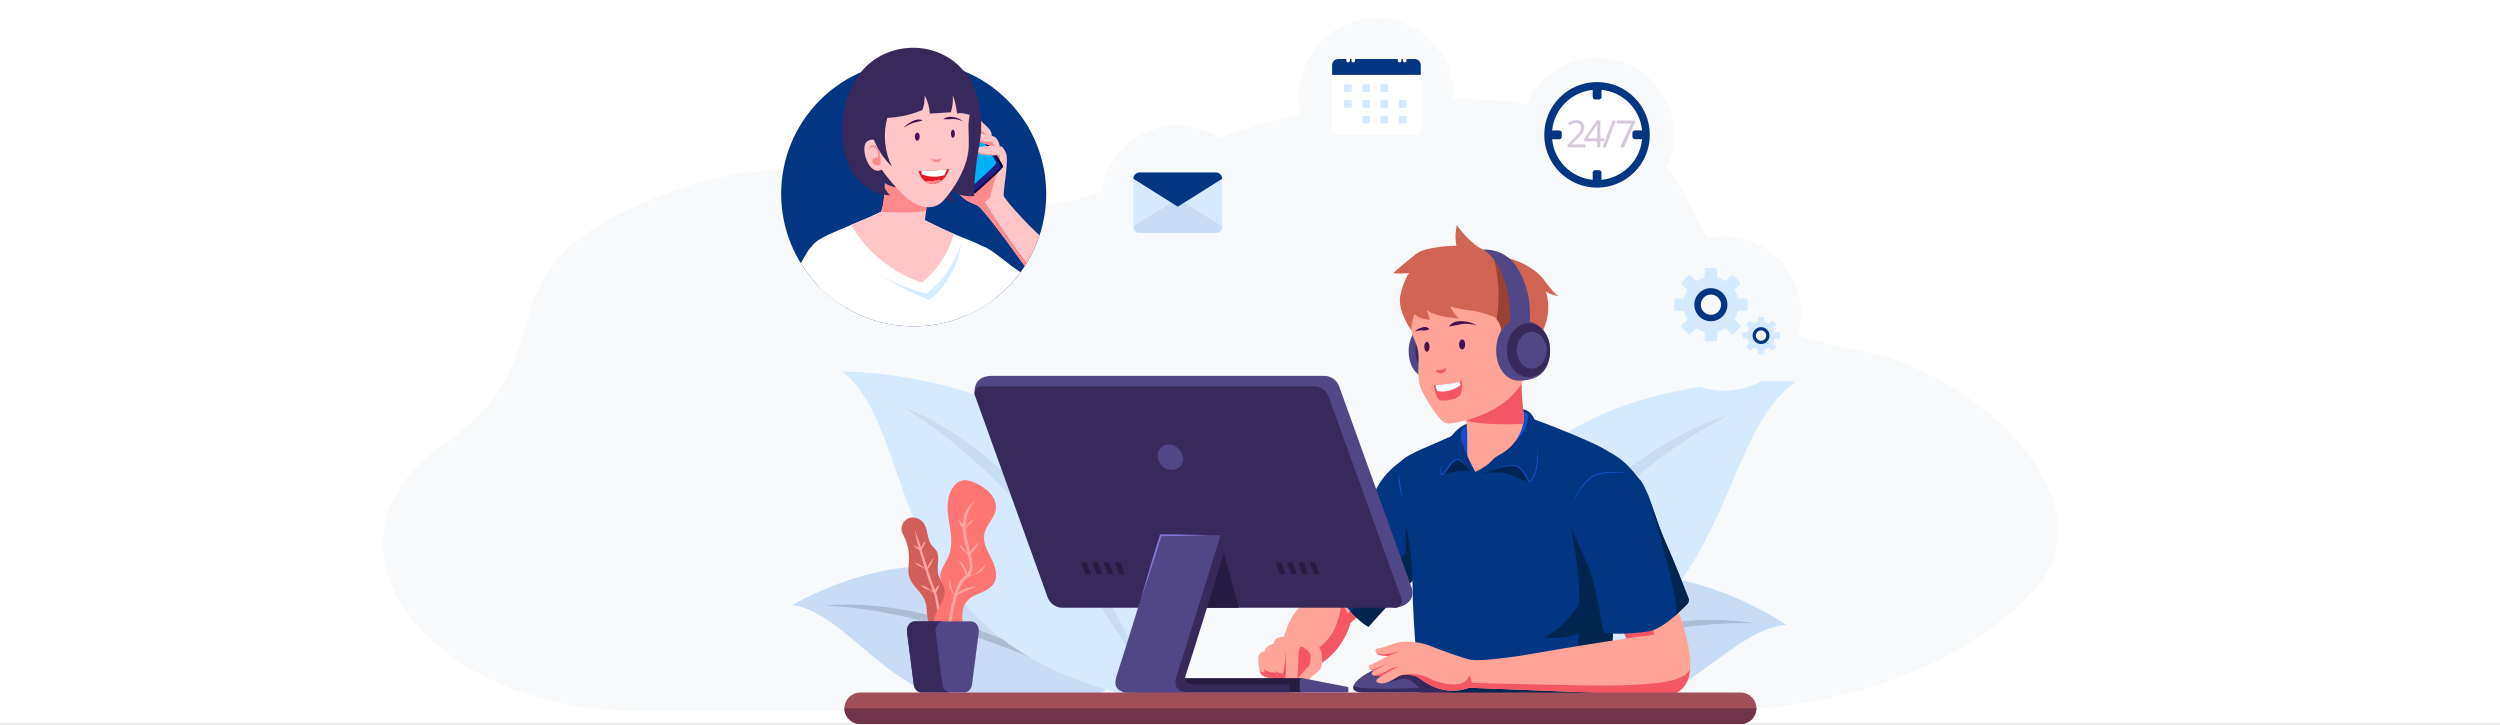
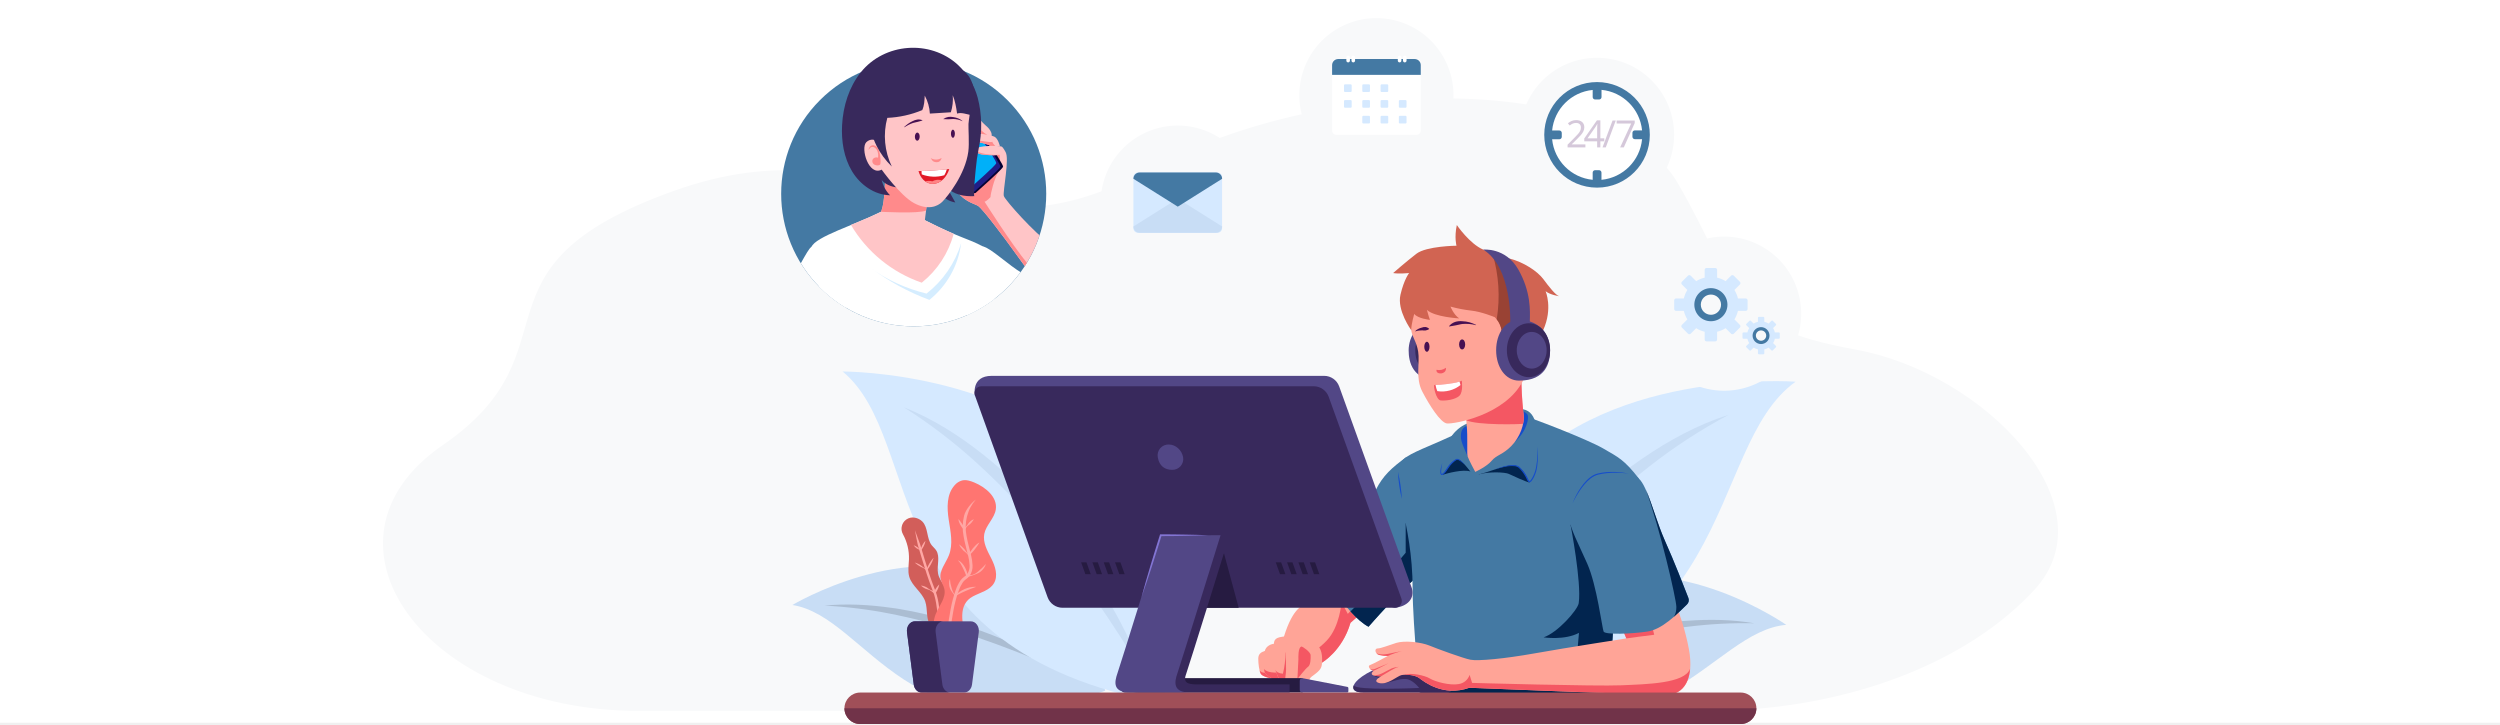
<svg xmlns="http://www.w3.org/2000/svg" viewBox="0 0 1906 552">
  <defs>
-     <style>.cls-1{fill:none;}.cls-2{fill:#fff;}.cls-3{fill:#f8f9fa;}.cls-4{fill:#c8ddf5;}.cls-5{fill:#abbdd2;}.cls-6{fill:#d5e9ff;}.cls-7{fill:#ffa497;}.cls-8{fill:#f45763;}.cls-9{fill:#023682;}.cls-10{fill:#02254f;}.cls-11{fill:#154dca;}.cls-12{fill:#524786;}.cls-13{fill:#38295c;}.cls-14{fill:#d16452;}.cls-15{fill:#994234;}.cls-16{fill:#471052;}.cls-17{fill:#d25e5a;}.cls-18{fill:#ffa7a4;}.cls-19{fill:#ff7571;}.cls-20{fill:#261b41;}.cls-21{fill:#8375d4;}.cls-22{fill:#a04f58;}.cls-23{fill:#713349;}.cls-24{clip-path:url(#clip-path);}.cls-25{fill:#ffc5c7;}.cls-26{fill:#d5edff;}.cls-27{fill:#ff8a8b;}.cls-28{fill:#050233;}.cls-29{fill:#211e87;}.cls-30{fill:#00b0f9;}.cls-31{fill:#e21926;}.cls-32{fill:#ff8384;}.cls-33{font-size:28.77px;fill:#d5c8da;font-family:BebasKai;}.cls-34{letter-spacing:-0.04em;}.cls-35{letter-spacing:-0.02em;}.cls-36{letter-spacing:0em;}</style>
+     <style>.cls-1{fill:none;}.cls-2{fill:#fff;}.cls-3{fill:#f8f9fa;}.cls-4{fill:#c8ddf5;}.cls-5{fill:#abbdd2;}.cls-6{fill:#d5e9ff;}.cls-7{fill:#ffa497;}.cls-8{fill:#f45763;}.cls-9{fill:#4479a3 ;}.cls-10{fill:#02254f;}.cls-11{fill:#154dca;}.cls-12{fill:#524786;}.cls-13{fill:#38295c;}.cls-14{fill:#d16452;}.cls-15{fill:#994234;}.cls-16{fill:#471052;}.cls-17{fill:#d25e5a;}.cls-18{fill:#ffa7a4;}.cls-19{fill:#ff7571;}.cls-20{fill:#261b41;}.cls-21{fill:#8375d4;}.cls-22{fill:#a04f58;}.cls-23{fill:#713349;}.cls-24{clip-path:url(#clip-path);}.cls-25{fill:#ffc5c7;}.cls-26{fill:#d5edff;}.cls-27{fill:#ff8a8b;}.cls-28{fill:#050233;}.cls-29{fill:#211e87;}.cls-30{fill:#00b0f9;}.cls-31{fill:#e21926;}.cls-32{fill:#ff8384;}.cls-33{font-size:28.77px;fill:#d5c8da;font-family:BebasKai;}.cls-34{letter-spacing:-0.04em;}.cls-35{letter-spacing:-0.02em;}.cls-36{letter-spacing:0em;}</style>
    <clipPath id="clip-path">
      <path class="cls-1" d="M797.65,147.77a101,101,0,1,1-202.08,0c0-55.8,45.24-120.66,101-120.66S797.65,92,797.65,147.77Z" />
    </clipPath>
  </defs>
  <g id="Calque_2" data-name="Calque 2">
    <rect class="cls-2" width="1906" height="551" />
  </g>
  <g id="Calque_1" data-name="Calque 1">
    <path class="cls-3" d="M1547,453.89c-54,55.48-146.72,88.1-244.92,88.1H487c-163.83,0-255.7-129.63-149.45-202.62S350,204,513.83,145.5c158.77-56.7,213,64.17,359.24-14.92s359.21-71.63,406,8.95,35.76,109,135,126.85,196.26,119.38,136.72,183.55C1549.53,451.26,1548.28,452.59,1547,453.89Z" />
    <path class="cls-4" d="M1361.83,476.38c-58.1,4.93-97.27,113.85-242.54,48.38,0,0,16-47.55,87.41-77.18S1361.83,476.38,1361.83,476.38Z" />
    <path class="cls-5" d="M1139.13,516.61a405.16,405.16,0,0,1,47-20.6c4-1.53,8.05-2.91,12.12-4.26s8.14-2.64,12.24-3.91,8.23-2.38,12.37-3.51c2.07-.55,4.13-1.13,6.21-1.65l6.26-1.51,6.27-1.43,6.31-1.25,6.32-1.24c2.11-.4,4.23-.71,6.35-1,4.25-.62,8.48-1.34,12.76-1.74s8.52-1.06,12.83-1.22c17.11-1.25,34.41-1,51.28,1.89a347.25,347.25,0,0,0-50.84,2.67l-3.15.36-3.14.48-6.29.92c-4.19.53-8.35,1.38-12.51,2.13-2.08.41-4.17.7-6.25,1.13l-6.21,1.29-6.22,1.29-6.18,1.48-6.19,1.42c-2.06.49-4.11,1.05-6.16,1.57l-6.15,1.59c-2.06.52-4.08,1.16-6.13,1.7-4.09,1.12-8.19,2.22-12.24,3.48s-8.15,2.39-12.19,3.69C1171.34,505.39,1155.26,511,1139.13,516.61Z" />
    <path class="cls-6" d="M1369,291c-70.9,50.69-38.11,220.53-274.71,247.27,0,0-15.8-73.27,53.39-165.88S1369,291,1369,291Z" />
    <path class="cls-4" d="M1110,517.83a397.72,397.72,0,0,1,37.38-63.75,448.66,448.66,0,0,1,47.76-56.72A392.44,392.44,0,0,1,1252,349.67c20.42-14,42.45-26,66-33.46a411.06,411.06,0,0,0-61.22,39.93,593.22,593.22,0,0,0-54.34,48.47,727.43,727.43,0,0,0-48.67,54.31C1138.4,477.86,1124,497.58,1110,517.83Z" />
    <path class="cls-4" d="M604.11,461.25c57.62,9,89,120.41,238.53,65.33,0,0-12.56-48.55-81.75-83.14S604.11,461.25,604.11,461.25Z" />
    <path class="cls-5" d="M823.43,517.05c-15.69-6.77-31.34-13.45-47.16-19.64-3.95-1.58-7.94-3-11.9-4.54s-8-2.92-12-4.33c-2-.68-4-1.46-6-2.12l-6-2c-2-.67-4-1.37-6-2l-6.08-1.85-6.06-1.92-6.11-1.72L710,475.18c-2-.57-4.11-1-6.15-1.57-4.1-1-8.18-2.17-12.33-3l-6.2-1.36-3.1-.7-3.12-.58a347.79,347.79,0,0,0-50.53-6.25c17-1.65,34.31-.72,51.29,1.73,4.28.46,8.47,1.37,12.71,2.12s8.41,1.72,12.6,2.64c2.09.47,4.19.93,6.27,1.48l6.21,1.69,6.21,1.68,6.16,1.88,6.13,1.94c2,.66,4.05,1.39,6.08,2.09,4,1.41,8.12,2.77,12.09,4.36s8,3.08,11.94,4.77,7.91,3.29,11.79,5.1A405.93,405.93,0,0,1,823.43,517.05Z" />
    <path class="cls-6" d="M642.41,283.22c63.85,52.81,21.37,211.69,244,252.89,0,0,19.89-68.43-39.53-160.89S642.41,283.22,642.41,283.22Z" />
    <path class="cls-4" d="M872.82,515.65c-12-20.1-24.42-39.73-37.72-58.69s-27.45-37.24-42.55-54.7a568.89,568.89,0,0,0-48.22-49.62,397.57,397.57,0,0,0-55.25-42.12c21.83,8.58,42,21.41,60.43,36a371.52,371.52,0,0,1,50.82,49,423.09,423.09,0,0,1,41.46,57.05A372.74,372.74,0,0,1,872.82,515.65Z" />
    <path class="cls-7" d="M1017.87,431.13c-8,9.49-15.23,25.22-19.73,27.72s-12.07,3.37-19.24,26.42,29,19.91,29,19.91,15.46-8.89,21.7-30.34l15.49-13.74Z" />
    <path class="cls-8" d="M989.9,502.65a58,58,0,0,0,21.63-14.3c10-10.53,11.25-29.26,11.25-29.26l4.78,8.92,9.54-10.2,4.61-.45,3.39,3.74-15.49,13.74c-6.24,21.45-21.7,30.34-21.7,30.34s-10,.86-18.41-1.65A9,9,0,0,1,989.9,502.65Z" />
    <path class="cls-9" d="M1072.09,348.54c-11.07,8.1-17.68,14-23.19,25s-40,50.6-42.23,54.13,19.4,41,36.69,50.16c0,0,26.1-30.11,41.16-41.49s9.91-51.78,2.94-65.37A106,106,0,0,0,1072.09,348.54Z" />
    <path class="cls-10" d="M1071.69,421.43V398.94s2.93-1.17,5.22,6.42a20.83,20.83,0,0,1,.43,9l16.81-12.64c.7,14.15-1.58,28.55-9.63,34.64-15.06,11.38-41.16,41.49-41.16,41.49-4.46-2.37-9.21-6.62-13.76-11.69C1040.23,455.55,1060.4,435.12,1071.69,421.43Z" />
    <path class="cls-7" d="M964.3,496.29c-2.87.9-5,2.27-5,5.9s.63,9.36,2,11.61,8.47,3.59,8.47,3.59-.48-14.95-2-17.7A7,7,0,0,0,964.3,496.29Z" />
    <path class="cls-8" d="M961.3,513.8a10.23,10.23,0,0,1-1-2.62c1.54,1.52,2.06,1.53,3.95,1.73l5.38,1.68c.08,1.68.12,2.8.12,2.8S962.68,516.05,961.3,513.8Z" />
    <path class="cls-7" d="M971.17,490.82c-3.5.38-7,3-7,6.62s-1.24,13.74,0,15.36,7.37,6.25,9.5,6.62,5.72-.25,5.23-1.37S971.17,490.82,971.17,490.82Z" />
    <path class="cls-8" d="M963.64,510.08c2.66,3,9.43,2.73,9.43,2.73s3,3.18,3.35,4.2c.22.62,1.44,1.43,1.61,2.06a9.57,9.57,0,0,1-4.36.35c-2.09-.37-8-4.81-9.4-6.51l-.63-2.82Z" />
    <path class="cls-7" d="M984.27,484.85c-10.73.6-12.73,1.6-13.1,6s-.13,17.11,1.25,20.36,2.12,6.12,3.87,7.87a6.87,6.87,0,0,0,4.36,1.75s5.88-8.62,6.13-15.87S984.27,484.85,984.27,484.85Z" />
    <path class="cls-8" d="M978.1,513.63a65.29,65.29,0,0,0,1.9-16.06c.06-3.73,3.52,15.75,2,21.09-.77,1.33-1.32,2.14-1.32,2.14a6.87,6.87,0,0,1-4.36-1.75c-1.75-1.75-2.5-4.63-3.87-7.87a6.06,6.06,0,0,1-.26-.76C972.86,512.25,975.09,513.44,978.1,513.63Z" />
    <path class="cls-7" d="M1007.76,506.81c-.68,6-8.49,8.11-9.37,11.11s-.25,5.75-1.75,6.5-7.74-2.75-7.49-6.75a7.78,7.78,0,0,1-5.24,4c-3.63.62-4.5-2-3.88-6s.5-6.11.38-10.85-1.25-9.12.87-14.36,5-9.87,10.74-9,9.25,8.12,12.37,10.62S1008.51,500.19,1007.76,506.81Z" />
    <path class="cls-8" d="M989.15,517.67c.35-7.59.75-13.8.75-15s-.4-9.28,2.46-9.77c.44-.08,6.74,3.91,6.86,6.61s0,7.53-2,8.9S989.15,517.67,989.15,517.67Z" />
    <path class="cls-9" d="M1249.4,364.72c-11.38-14.45-15.3-15.91-27.05-22.77s-56.31-24.24-65.49-26.44-46.21,15.06-58.35,20.57-27.61,10.92-30.25,16.29c-8.82,18,8.65,43.44,8.74,96.81,0,27.95,6.42,90.81,6.42,90.81s139.91.26,141.87-2.68,6.85-103.31,9.3-123.87S1249.4,364.72,1249.4,364.72Z" />
    <path class="cls-11" d="M1068.78,380.51a98.52,98.52,0,0,1-2-10.3,95.74,95.74,0,0,1-1-10.45,96,96,0,0,1,2,10.3A101,101,0,0,1,1068.78,380.51Z" />
    <path class="cls-10" d="M1121.1,359.49c-5.41-2-18.22,1.49-20.56,2.3s1.38-9.19,2.76-10.43,3.58-4.12,7.8-2.82,7.77,6.14,8.38,7.73A23.62,23.62,0,0,0,1121.1,359.49Z" />
    <path class="cls-10" d="M1166.14,367.84c-1.93-.09-13.18-5.26-15.87-6.55s-14.89-1.89-23.08.4c0,0,15.77-10.65,25-10.56s12.66,3.4,13.4,6.34S1166.14,367.84,1166.14,367.84Z" />
    <path class="cls-10" d="M1106,517.48c1.5-1.47,92.87,1.47,94.71-8.08s3.1-26.91,3.1-26.91c-11,5.88-27,3.43-27,3.43,10.65-3.48,26.07-20.95,26.81-26.09,2.26-15.84-6.2-59.5-6.2-59.5l6.2-12.48,7.25-4a100.67,100.67,0,0,1,25.52,19.45,98.67,98.67,0,0,0-1.82,10.18c-2.31,19.38-6.79,109.7-8.94,122.43-28.3,1-79.6,2.92-113.93,4.1-16.63,0-28.3,0-28.3,0s-.22-8.27-.72-20.13C1092.28,519.3,1105.06,518.39,1106,517.48Z" />
    <path class="cls-9" d="M1124.55,362.15c9.86-1.19,25.7-9.73,31.94-6.8s7.72,10.47,9,11.76,6.79-5.15,6.79-20.94.49-32-11.14-34.15-41.73,9.18-47.79,13.77a28.67,28.67,0,0,0-10.29,13.71c-1.65,4.47-6.06,22.46-4,22.65s7.72-11.57,11.94-11.94S1121.88,362.47,1124.55,362.15Z" />
    <path class="cls-11" d="M1118.94,348c-2.52-6-5.27-11.2-5.18-15.33s1-7,5.6-8.26,6.52,1.19,6.8,7.43S1118.94,348,1118.94,348Z" />
    <path class="cls-11" d="M1154.93,336.89c9.6-8.71,10.68-18.44,9.78-20.46s-4.86-3.49-4.86-3.49-1.56,6.33-.65,7.9S1154.93,336.89,1154.93,336.89Z" />
    <path class="cls-11" d="M1139.65,357.93a50.35,50.35,0,0,1,7.29-2.45,25.49,25.49,0,0,1,7.7-.86,6.85,6.85,0,0,1,3.81,1.3c1,1,1.8,1.87,2.66,2.87a29.78,29.78,0,0,1,4.05,6.62,3.3,3.3,0,0,0,.89,1.29c.14.15.64-.22,1-.68a20.72,20.72,0,0,0,1.9-3.21,26.07,26.07,0,0,0,2.23-7.18,64.2,64.2,0,0,0,.88-7.58c.18-2.55.24-5.1.22-7.66a67.49,67.49,0,0,1-.34,15.36,24.59,24.59,0,0,1-2.18,7.46,20.45,20.45,0,0,1-2,3.4,4.11,4.11,0,0,1-.78.78,1.67,1.67,0,0,1-.6.28,1.23,1.23,0,0,1-.78-.09,2.2,2.2,0,0,1-.87-.84,8,8,0,0,1-.51-.88,28.63,28.63,0,0,0-3.84-6.49c-.8-.95-1.69-2-2.52-2.78a6.38,6.38,0,0,0-3.33-1.2,24.84,24.84,0,0,0-7.52.57A60.27,60.27,0,0,0,1139.65,357.93Z" />
    <path class="cls-11" d="M1117.05,354.64a29.72,29.72,0,0,0-3.22-2.74,10.32,10.32,0,0,0-1.75-1.08l-.46-.17c-.15,0-.31-.06-.45-.1a2.63,2.63,0,0,0-.41,0,2.38,2.38,0,0,0-.36.18,19.15,19.15,0,0,0-5.86,5.79c-.8,1.12-1.49,2.38-2.41,3.52a9.37,9.37,0,0,1-1.56,1.59,2.36,2.36,0,0,1-1.17.54,1,1,0,0,1-.79-.25,1.43,1.43,0,0,1-.39-.61,5.64,5.64,0,0,1-.11-2.26,18.87,18.87,0,0,1,.33-2.13c.32-1.39.69-2.76,1.14-4.1-.23,1.4-.51,2.79-.66,4.19a20.85,20.85,0,0,0-.18,2.08,5.23,5.23,0,0,0,.2,1.94.55.55,0,0,0,.18.27c.07,0,.09.06.19,0a1.7,1.7,0,0,0,.72-.4,8.74,8.74,0,0,0,1.35-1.48c.84-1.08,1.51-2.32,2.34-3.51a23.08,23.08,0,0,1,2.78-3.32,15.53,15.53,0,0,1,3.5-2.55,2.35,2.35,0,0,1,.61-.24,2.84,2.84,0,0,1,.65,0,5.32,5.32,0,0,1,.57.16l.52.23a10.53,10.53,0,0,1,1.78,1.26A24,24,0,0,1,1117.05,354.64Z" />
    <path class="cls-7" d="M1117.59,312.14c0,3.88.18,7.75.58,11.61,1,9.47,0,22,.77,24.26.83,2.57,5.79,11.75,5.79,11.75s8.81-4,12.49-8.45,8.44-4.62,14.87-11.12,10.79-16.82,9.36-25.41c-.18-1.11-1.31-12.1-1.56-23.49s-12.21-20-23.59-20-18.2,16.89-18.56,28.28C1117.6,304.21,1117.57,308.59,1117.59,312.14Z" />
    <path class="cls-8" d="M1159.89,291.29c.25,11.39,1.38,22.38,1.56,23.49a23.28,23.28,0,0,1-.23,8.3c-2.51.46-34.94,1.24-43.34-2.67-.19-2.75-.27-5.5-.29-8.27,0-3.55,0-7.93.15-12.6a42.84,42.84,0,0,1,3.8-15.74l26.67-9.45C1154.75,277.84,1159.73,284,1159.89,291.29Z" />
    <path class="cls-12" d="M1097.62,243.89c-17.23,0-23.67,13.23-23.67,23.15,0,8.9,2.85,23.15,23.67,23.15,10.41,0,17.46-10.36,17.46-23.15S1108,243.89,1097.62,243.89Z" />
    <path class="cls-13" d="M1096.86,249.56c-13,0-17.88,10-17.88,17.48,0,6.72,2.16,17.48,17.88,17.48,7.86,0,13.18-7.83,13.18-17.48S1104.72,249.56,1096.86,249.56Z" />
    <path class="cls-7" d="M1075.89,251.71c1,6,4,8.34,5.34,16.48s-2.23,20,3.08,30.25,13.89,23.84,18.85,24.41,44.67-6.13,58.07-32.78c3.84-7.65,12.06-37.64,5-55.95s-18.48-35.1-44.92-35.61S1070.49,219.72,1075.89,251.71Z" />
    <path class="cls-8" d="M1098,284.7a4.67,4.67,0,0,0,3.66-1.43,3.76,3.76,0,0,0,.69-2.88,8.55,8.55,0,0,1-7.15,1.55C1094.89,283.84,1096.35,284.66,1098,284.7Z" />
    <path class="cls-14" d="M1144.78,251.71a17.72,17.72,0,0,0-5.2-9.91s-10.11-4.19-17.92-5a103.42,103.42,0,0,1-15.83-3.06s2.48,6.28,6.67,9c0,0-18.69-.95-24.6-6.48,0,0,1.14,4.56,2.29,7.62,0,0-9.16-.94-12-4.56,0,0-2.28,8-2.28,12.38,0,0-11-15.05-8.2-27s6.61-16.52,6.61-16.52-7.89.76-12.21,0c0,0,10.17-8.9,17.8-14.75s30.51-6.1,30.51-6.1-1.78-6.11.26-15.77c0,0,9.79,14.37,20.15,18.75s9,4,20,6.79,21.43,9.81,25.82,15.72,9.15,12,12,13c0,0-6.86-1-10.3-3.82,0,0,5.73,13-1.84,29.74s-26.52,11.78-30.19,8.08A7.18,7.18,0,0,1,1144.78,251.71Z" />
    <path class="cls-15" d="M1146.26,259.79a7.18,7.18,0,0,1-1.48-8.08,17.89,17.89,0,0,0-3.69-8.26,111.62,111.62,0,0,0-3.25-50.17,57,57,0,0,0,8.68,2.74A94.21,94.21,0,0,1,1158,220.94c3.33,11.07,4.94,23,1.83,34.18a36.86,36.86,0,0,1-3.42,8.25C1151.71,263,1147.74,261.28,1146.26,259.79Z" />
    <path class="cls-12" d="M1151.43,245.49s1.31-41.83-20.62-55.18c0,0,17-1.9,26.7,15.07s9.07,31.53,8.82,39.69S1151.43,245.49,1151.43,245.49Z" />
    <path class="cls-12" d="M1158.12,243.89c17.23,0,23.67,13.23,23.67,23.15,0,8.9-2.85,23.15-23.67,23.15-10.41,0-17.46-10.36-17.46-23.15S1147.71,243.89,1158.12,243.89Z" />
    <path class="cls-13" d="M1148.83,267c0-11.35,7.49-20.55,16.74-20.55s16.22,9.2,16.22,20.55-7,20.55-16.22,20.55S1148.83,278.39,1148.83,267Z" />
    <ellipse class="cls-12" cx="1167.77" cy="267.04" rx="11.39" ry="13.99" />
    <path class="cls-8" d="M1114.46,290.19c-4.66,2.56-19.86,3.42-20.9,3.27s1.09,11.41,4.82,11.83,11.17-.57,14.27-3.56S1114.46,290.19,1114.46,290.19Z" />
    <path class="cls-2" d="M1113.48,293.56c-.28-1-.51-1.85-.72-2.65-5.12,1.75-15.21,2.49-18.31,2.56a21,21,0,0,0,1.32,4.64c.1-.06,0,.15.08.09A22.67,22.67,0,0,0,1113.48,293.56Z" />
    <path class="cls-16" d="M1112.41,262.59c0-2.11,1-3.81,2.32-3.81s2.32,1.7,2.32,3.81-1,3.82-2.32,3.82S1112.41,264.7,1112.41,262.59Z" />
    <path class="cls-16" d="M1085.86,264.37c0-2.11.89-3.81,2-3.81s2,1.7,2,3.81-.9,3.82-2,3.82S1085.86,266.48,1085.86,264.37Z" />
    <path class="cls-16" d="M1125.4,247.72a25,25,0,0,0-5.05-2,24.07,24.07,0,0,0-5.43-.81,13.73,13.73,0,0,0-5.58.54,10.33,10.33,0,0,0-4.6,3.22l.14.23c1.91-.21,3.49-.68,5.17-.9s3.21-.84,4.92-1a29.74,29.74,0,0,1,10.32.92Z" />
    <path class="cls-16" d="M1079.15,252.65a10.29,10.29,0,0,1,2.56-.62,20.44,20.44,0,0,1,2.58-.17,11,11,0,0,0,2.56.09,8.16,8.16,0,0,0,1.3-.36,5.28,5.28,0,0,0,1.39-.69l0-.26a5,5,0,0,0-2.73-1.33,6.5,6.5,0,0,0-2.84.45,13.72,13.72,0,0,0-2.7,1,9.14,9.14,0,0,0-2.32,1.67Z" />
    <path class="cls-12" d="M1106,526.53c0,.59-.81,1.45-2.83,1.45h-63.69c-7.34,0-9-2.91-6.85-6.58s11.51-11.75,34.52-17.38,35.11,7.53,38.85,13.46C1108.73,521.83,1106,526.53,1106,526.53Z" />
    <path class="cls-13" d="M1032.08,522.5c1.26,4.21,49.86,2,49.86,2s-4.93-6.66-10.38-6.85-8.09,1.7-15.4,3-1.89-3-1.89-3-5.16-1.14-7.26-2.77c0,0,12-3.56,17.09-4.39s17.9-.27,19.55,0c1.17.2,7.1-3.25,14.27-1.52a32.24,32.24,0,0,1,8.07,8.5c2.74,4.35,0,9,0,9,0,.59-.81,1.45-2.83,1.45h-63.69C1032.88,528,1030.84,525.63,1032.08,522.5Z" />
    <path class="cls-7" d="M1239.91,486.72s-45.28,7-69.83,11.39c-23.25,4.16-43.33,6-49,4.87s-25.16-8.27-31.4-10.84-18.73-4-25.15-2-11.69,4.23-14.26,4.23-2.09,4.16,1.34,5a26,26,0,0,0,6.49.73s-11.63,6.36-13.71,7,.38,4.4,3.2,4.16c0,0-2.47,1.47-1.61,2.94s7,1.47,7,1.47-7.47,3.67-1.23,5.14,13.71-5.51,16.77-6.12,10.16-.25,13.59,2.32,18.12,14.45,38.19,7.35c0,0,136.26,5.52,149.84,5.52s21.8-12,17.44-35.15a175.94,175.94,0,0,0-12.8-40.39l-47,3.3Z" />
    <path class="cls-8" d="M1068.81,496.42a19,19,0,0,1,2.75-.48Z" />
    <path class="cls-8" d="M1058.08,500.1a26,26,0,0,1-6.49-.73,4.15,4.15,0,0,1-2.18-1.35c3.81,1.69,8.5.61,11.07,0,1.62-.39,5.61-1.11,8.33-1.6A63.2,63.2,0,0,0,1058.08,500.1Z" />
    <path class="cls-8" d="M1058.68,505.61c.29-.13.54-.24.7-.29Z" />
    <path class="cls-8" d="M1044.39,509.8s1.39,1.23,4.22,0c2.36-1,8.08-3.38,10.07-4.19-2.51,1.14-9.3,5-11.11,5.63A3.93,3.93,0,0,1,1044.39,509.8Z" />
    <path class="cls-8" d="M1051.43,514.3c2.08-.61,6.42-3.24,9.08-4.5a18.38,18.38,0,0,1,6.06-1.41,12.73,12.73,0,0,0-3.67,1.41c-2.66,1.31-10,5.85-10,5.85a22.78,22.78,0,0,1-5.93-.76A17.5,17.5,0,0,0,1051.43,514.3Z" />
    <path class="cls-8" d="M1090.17,517.3c3.85,2.38,15.24,5.51,22,4.22a10.35,10.35,0,0,0,8.26-7l1.9,6.12s94.5,2.7,113.72,1.83c19-.85,48.62-1.28,52.49-12.69-1.06,13.24-8.23,20.06-18.47,20.06-13.58,0-149.84-5.52-149.84-5.52-20.07,7.1-34.76-4.78-38.19-7.35-2.85-2.14-8.23-2.75-11.72-2.54h0C1075.56,512.62,1086.31,514.91,1090.17,517.3Z" />
    <path class="cls-8" d="M1239.91,486.72s17.71-2.41,21.26-2.78l-2.69-11-22.4,4.52Z" />
    <path class="cls-9" d="M1287.23,455.88a4.58,4.58,0,0,1-1.08,4.95c-8.23,8-19,19-30.14,20.66-12.12,1.84-32.31,2.57-33.42,0s-5.14-35.25-12.48-51.77-12.12-25-14-34.52,14.69-31.95,22-33.79,24.23-2.93,31.21,3.31,12.12,30.11,20.2,48.1C1276.12,427.34,1284.31,448.32,1287.23,455.88Z" />
    <path class="cls-11" d="M1241.78,361.09c-2.24-.3-4.49-.51-6.75-.59s-4.5-.12-6.74,0a60,60,0,0,0-6.69.7c-1.1.17-2.19.44-3.28.68a15.17,15.17,0,0,0-3,1.2c-3.9,2.08-6.93,5.55-9.58,9.13a62.26,62.26,0,0,0-3.69,5.65c-1.16,1.93-2.21,3.93-3.2,6a58.45,58.45,0,0,1,6.26-12.05,37.21,37.21,0,0,1,4.3-5.32,23.26,23.26,0,0,1,5.44-4.25,15.4,15.4,0,0,1,3.27-1.24c1.12-.24,2.24-.5,3.37-.65a44.36,44.36,0,0,1,6.8-.57A58.39,58.39,0,0,1,1241.78,361.09Z" />
    <path class="cls-10" d="M1278.06,462.64c-.06-5.86-12.45-59.65-23.39-89.64h0c4.65,10.25,9,26.62,14.93,39.82,6.52,14.52,14.71,35.5,17.63,43.06a4.58,4.58,0,0,1-1.08,4.95c-3.15,3.08-6.68,6.58-10.46,9.83C1276,470.38,1278.12,468.12,1278.06,462.64Z" />
    <path class="cls-17" d="M687.38,402a8.7,8.7,0,0,0,1,5.24A37.51,37.51,0,0,1,693,426.45c-.14,4.38-1,8.86.16,13.08,2,7.28,9.74,11.78,12.21,18.93,2.19,6.33.15,14.3,4.7,19.22,1.13,1.22,2.89,2.15,4.43,1.54a5.36,5.36,0,0,0,1.9-1.59c5.23-5.93,10.82-13.13,9.2-20.87-1.51-7.27-9-12.18-10.42-19.46-1.16-5.95,1.89-12.82-1.52-17.84-.94-1.38-2.29-2.44-3.32-3.76-4.06-5.21-2.55-13.51-7.23-18.17a10.82,10.82,0,0,0-5.51-2.83A8.56,8.56,0,0,0,687.38,402Z" />
    <path class="cls-18" d="M717.07,494.37c.32-3.87.45-7.75.59-11.64-.17-3.87-.38-7.75-.71-11.62s-.77-7.75-1.45-11.6a49.35,49.35,0,0,0-3.23-11.33c-2.81-7.11-5.08-14.55-7.38-21.91l-3.33-11.11c-1.37-3.63-2.7-7.26-4-10.93.57,3.86,1.45,7.64,2.22,11.45l3.34,11.13c2.31,7.4,4.56,14.79,7.45,22.08a48.24,48.24,0,0,1,3.11,10.94c.67,3.77,1.1,7.6,1.43,11.43s.55,7.69.69,11.55Z" />
    <path class="cls-18" d="M696.61,415.81a9,9,0,0,0,2.35,2.33,12.12,12.12,0,0,0,1.48.76,5.7,5.7,0,0,1,1.35.93l.17.16.16-.24c.37-.57.82-1.09,1.17-1.66s.7-1.15,1-1.75a13.61,13.61,0,0,0,1.25-3.87l-.11-.06a13.63,13.63,0,0,0-2.32,3.34c-.29.61-.53,1.24-.79,1.86s-.38,1.3-.61,1.94l.33-.08a6,6,0,0,1-1.29-1,13,13,0,0,0-1.15-1.19,9.06,9.06,0,0,0-2.93-1.56Z" />
    <path class="cls-18" d="M697.55,429.06c.67.55,1.35,1.14,2.07,1.64a16.71,16.71,0,0,0,2.24,1.39c.8.38,1.64.69,2.41,1.12a15.29,15.29,0,0,1,2.16,1.52l.24.2.25-.32a38.93,38.93,0,0,0,2.83-4.38,27,27,0,0,0,2-4.82l-.1-.07a27.73,27.73,0,0,0-3.08,4.24,39.93,39.93,0,0,0-2.3,4.69l.49-.13a14.49,14.49,0,0,1-2.32-1.27c-.73-.49-1.38-1.11-2.09-1.65a14.81,14.81,0,0,0-2.28-1.34,9.93,9.93,0,0,0-2.53-.94Z" />
    <path class="cls-18" d="M702.26,446.55a11.06,11.06,0,0,0,2.38,1.77,9.15,9.15,0,0,0,2.71,1.08,7,7,0,0,1,2.62,1.25c.78.59,1.54,1.24,2.32,1.75l.59.39.44-.66a19,19,0,0,0,1.68-3,16.11,16.11,0,0,0,1.09-3.36l-.14-.07a16.42,16.42,0,0,0-2.26,2.71,18.76,18.76,0,0,0-1.66,3.05l1-.27a17.74,17.74,0,0,0-2.77-1.1,8.06,8.06,0,0,1-2.56-1.42,8.1,8.1,0,0,0-2.52-1.5,10.16,10.16,0,0,0-2.88-.73Z" />
    <path class="cls-19" d="M723.24,495.13c3-.5,14.38-4.13,13.59-7.1-3.4-12.73-6.81-27.17,5-33.39,5.68-3,12.8-4.52,16-10.06,3.32-5.71.88-13-2.11-18.87s-6.58-12.2-5.3-18.69c1.34-6.78,7.76-11.79,8.78-18.64,1.41-9.34-7.67-16.87-16.38-20.52-3-1.24-6.23-2.3-9.35-1.55a11.52,11.52,0,0,0-5.7,3.68c-6.12,6.85-5.87,17.18-4.47,26.26s3.53,18.66.11,27.19c-2.43,6.05-7.62,11.75-6.23,18.12.56,2.55,2.15,4.78,2.75,7.32,1.64,6.85-4.05,13-6.66,19.57a24,24,0,0,0,5.33,25.17,5.31,5.31,0,0,0,4.63,1.51Z" />
    <path class="cls-18" d="M722.17,495.27c.7-5,1.4-10.06,2.3-15,.21-1.25.47-2.49.67-3.74s.3-2.5.51-3.75c.38-2.49.8-5,1.27-7.45a97.53,97.53,0,0,1,3.8-14.53,30.49,30.49,0,0,1,3.18-6.57,9.25,9.25,0,0,1,2.3-2.43,12,12,0,0,0,3.06-2.85,12.57,12.57,0,0,0,2.21-7.9,39.46,39.46,0,0,0-1.13-7.76c-1.17-5-2.64-9.82-3.46-14.74a33.87,33.87,0,0,1,.3-14.6c.4-1.14.71-2.31,1.09-3.47a23,23,0,0,1,1.45-3.4,33.86,33.86,0,0,1,4.24-6.22,28.44,28.44,0,0,0-5.41,5.49,25.24,25.24,0,0,0-2.13,3.31A13.82,13.82,0,0,0,735,393.3a36.16,36.16,0,0,0-.35,15.59c.85,5.1,2.35,10,3.48,14.88a36.3,36.3,0,0,1,1.08,7.28,10.27,10.27,0,0,1-1.76,6.49,9.93,9.93,0,0,1-2.48,2.3,11.2,11.2,0,0,0-2.92,3,32.23,32.23,0,0,0-3.45,7.09,100,100,0,0,0-3.9,14.88c-.48,2.51-.9,5-1.29,7.55-.17,1.26-.41,2.52-.56,3.78s-.18,2.55-.26,3.82C722.26,485.09,722.07,490.18,722.17,495.27Z" />
    <path class="cls-18" d="M742.28,395.92a7.77,7.77,0,0,0-2.28,1.35,8.15,8.15,0,0,0-1.78,1.88,12.46,12.46,0,0,1-1.52,2.11,20.16,20.16,0,0,1-2,1.68l.9.06c-.31-.66-.68-1.27-1-1.89a19.63,19.63,0,0,0-1.13-1.81c-.39-.59-.84-1.15-1.27-1.72s-.91-1.09-1.3-1.69l-.16,0a6.06,6.06,0,0,0,.45,2.22,15.76,15.76,0,0,0,.92,2A14.48,14.48,0,0,0,733.3,402a20.22,20.22,0,0,0,1.37,1.69l.57.59.33-.53a15.14,15.14,0,0,1,1.48-2.12,10.6,10.6,0,0,1,2-1.64,10,10,0,0,0,1.82-1.79,15.1,15.1,0,0,0,1.51-2.11Z" />
    <path class="cls-18" d="M731.27,415.19a12,12,0,0,0,1.36,2.4,17.28,17.28,0,0,0,1.74,2.08c.65.63,1.4,1.16,2.1,1.73a12.78,12.78,0,0,1,1.85,2l.18.23.25-.2a20.73,20.73,0,0,0,2.36-2.17c.69-.78,1.42-1.52,2-2.34a30.29,30.29,0,0,0,1.82-2.51c.57-.86,1.09-1.76,1.69-2.59l-.09-.13a10.68,10.68,0,0,0-2.57,1.91,25.55,25.55,0,0,0-2.13,2.29c-.66.8-1.22,1.67-1.84,2.5s-1.11,1.82-1.68,2.53l.42,0a11.38,11.38,0,0,1-1.86-1.94c-.53-.74-1-1.52-1.56-2.23a22.57,22.57,0,0,0-1.86-1.93,19,19,0,0,0-2.11-1.74Z" />
    <path class="cls-18" d="M751.53,430.07c-1,1.12-1.95,2.16-3,3.14s-2.1,1.86-3.17,2.81a10.2,10.2,0,0,1-3.7,2.15,13.62,13.62,0,0,1-4.25.48l.63.44a28.36,28.36,0,0,0-1-3.44,19.19,19.19,0,0,0-1.46-3.28,16.12,16.12,0,0,0-2.1-3,8,8,0,0,0-3-2.13l-.08.14a11.54,11.54,0,0,1,2.13,2.67,33.19,33.19,0,0,1,1.59,3l1.42,3.13c.46,1,.87,2.14,1.28,3.2l.2.51.43-.07a24.16,24.16,0,0,0,4.33-1.23c1.37-.54,2.79-1,4.14-1.7a10.88,10.88,0,0,0,3.49-2.87,11.06,11.06,0,0,0,2.18-3.92Z" />
    <path class="cls-18" d="M724.14,441.45a8.55,8.55,0,0,0-.59,3.54,11.55,11.55,0,0,0,.66,3.54,12.5,12.5,0,0,0,1.82,3.1l2.11,2.82.16.2.24-.18a31.9,31.9,0,0,1,3.7-2.08c1.24-.67,2.52-1.23,3.81-1.78s2.57-1.12,3.89-1.62,2.66-1,4-1.48l0-.15a20.41,20.41,0,0,0-8.56,1.74,26.68,26.68,0,0,0-3.84,2.14,25.84,25.84,0,0,0-3.38,2.81l.4,0a9.71,9.71,0,0,1-2-2.79,24,24,0,0,1-1.11-3.18,25.26,25.26,0,0,1-1.21-6.61Z" />
    <path class="cls-12" d="M702.65,528h32.42c3,0,5.56-2.61,6-6.13L746.22,482c.56-4.36-2.29-8.29-6-8.29H697.51c-3.73,0-6.58,3.93-6,8.29l5.14,39.88C697.08,525.37,699.64,528,702.65,528Z" />
    <path class="cls-13" d="M697.51,473.68h21.83c-3.73,0-6.59,3.93-6,8.29l5.13,39.88c.45,3.52,3,6.13,6,6.13H702.65c-3,0-5.57-2.61-6-6.13L691.49,482C690.93,477.61,693.78,473.68,697.51,473.68Z" />
    <path class="cls-20" d="M993.07,517H857.47A2.47,2.47,0,0,0,855,519.5v6a2.47,2.47,0,0,0,2.47,2.48h135.6Z" />
    <path class="cls-12" d="M1028,524.58V527a1,1,0,0,1-1,1H992.85a1.93,1.93,0,0,1-1.92-1.93v-7.11a1.93,1.93,0,0,1,2.14-1.92l34,6.61A1,1,0,0,1,1028,524.58Z" />
    <path class="cls-12" d="M756.1,286.55h253.43a12.16,12.16,0,0,1,11.44,8l55.43,153.92c2.31,7.94-3.49,13.89-12.83,14.89-1.43.16-8.23-2.9-18.92-7.93H818.07a12.17,12.17,0,0,1-11.44-8l-50.07-139-13.29-6.95S740.14,286.55,756.1,286.55Z" />
    <path class="cls-13" d="M1001.6,294.48H748.16a5.2,5.2,0,0,0-4.89,7L798.7,455.36a12.15,12.15,0,0,0,11.44,8h253.43a5.19,5.19,0,0,0,4.89-6.95L1013,302.53A12.17,12.17,0,0,0,1001.6,294.48Z" />
    <polygon class="cls-20" points="944.38 463.4 933.13 421.68 890.49 463.4 944.38 463.4" />
    <path class="cls-12" d="M882.68,348.54c1.11,6.88,5.56,9.66,10.9,9.66a8.23,8.23,0,0,0,8.41-9.66c-.94-5.25-5.57-9.65-10.9-9.65A8.24,8.24,0,0,0,882.68,348.54Z" />
    <polygon class="cls-20" points="1001.78 437.79 998.52 428.74 1002.62 428.74 1005.88 437.79 1001.78 437.79" />
    <polygon class="cls-20" points="993.16 437.79 989.9 428.74 993.99 428.74 997.25 437.79 993.16 437.79" />
    <polygon class="cls-20" points="984.53 437.79 981.27 428.74 985.37 428.74 988.63 437.79 984.53 437.79" />
    <polygon class="cls-20" points="975.9 437.79 972.64 428.74 976.74 428.74 980 437.79 975.9 437.79" />
    <polygon class="cls-20" points="853.37 437.79 850.12 428.74 854.21 428.74 857.47 437.79 853.37 437.79" />
    <polygon class="cls-20" points="844.75 437.79 841.49 428.74 845.59 428.74 848.84 437.79 844.75 437.79" />
    <polygon class="cls-20" points="836.12 437.79 832.86 428.74 836.96 428.74 840.22 437.79 836.12 437.79" />
    <polygon class="cls-20" points="827.5 437.79 824.24 428.74 828.33 428.74 831.59 437.79 827.5 437.79" />
    <path class="cls-13" d="M858.8,513.1c2.5-7.19,32.83-105,32.83-105h38.93l2.57,13.63s-26.1,84.23-28.6,91.42q-.28.82-.54,1.65h0c-2.29,7,3.75,7,10.54,7h68.66V528H868.81C855.05,528,856.3,520.29,858.8,513.1Z" />
    <path class="cls-12" d="M930.56,408.05s-30.33,97.86-32.83,105.05S894,528,907.74,528H862c-13.76,0-12.51-7.69-10-14.88s32.82-105,32.82-105Z" />
    <path class="cls-21" d="M921,408.05c-3-.14-6-.21-9-.31s-6-.12-9.05-.19-6-.14-9-.14l-9-.05h-.5l-.16.49c-1.26,3.94-2.5,7.88-3.69,11.85l-3.6,11.88c-2.33,7.94-4.65,15.88-6.77,23.89,2.78-7.8,5.37-15.66,7.95-23.53l3.76-11.83c1.27-3.94,2.48-7.89,3.67-11.85l-.66.48,9-.05c3,0,6-.09,9-.14s6-.09,9.05-.19S918,408.19,921,408.05Z" />
    <path class="cls-22" d="M655.81,552h671.25a12,12,0,0,0,12-12h0a12,12,0,0,0-12-12H655.81a12,12,0,0,0-12,12h0A12,12,0,0,0,655.81,552Z" />
    <path class="cls-23" d="M655.81,552h671.25a12,12,0,0,0,12-12H643.8A12,12,0,0,0,655.81,552Z" />
    <circle class="cls-9" cx="696.61" cy="147.77" r="101.04" transform="translate(99.54 535.86) rotate(-45)" />
    <g class="cls-24">
      <path class="cls-25" d="M838.68,228.4c1.92,9.64-7,18.21-9.8,19.82s-21.55,9.1-32.82,9.37S769.93,234,776,231.35s47.53-5.63,52.09-5.63S838.68,228.4,838.68,228.4Z" />
      <path class="cls-2" d="M809.13,223.31c-4.91,28.92-16.59,51.42-20.23,51.82s-38.66-11.65-48.31-16.07,3-72.29,9-71.09,19.18,14.23,30.05,20.48S809.13,223.31,809.13,223.31Z" />
      <path class="cls-26" d="M751.47,235.34c3.38,5.78,31.2,20.45,46.52,25.8-3.79,8.54-7.36,13.8-9.09,14-3.12.34-29.24-8.44-42.74-13.75C747.3,250.64,751.47,235.34,751.47,235.34Z" />
      <path class="cls-25" d="M838.72,227.06c.27,11.48-10.06,13.12-22.43,10.18s-32.57-30.8-41.56-43.38-25.77-35-29.24-37-11.43-3.07-18.23-14.39,2.14-35,5.36-37.83,30.78,6.58,34,11.33-2.27,30.25-1.3,33.46,24.43,29.45,34.68,35.88S838.52,218.76,838.72,227.06Z" />
      <path class="cls-27" d="M746.74,123.56c-3.24-1.61-4-8.91-2-7.62s5.61,1.26,10.44,1.19a41.27,41.27,0,0,0,6.8-.48,40.93,40.93,0,0,1,.47,5.75S750,125.16,746.74,123.56Z" />
      <path class="cls-27" d="M725.27,125.22c2-3.66,3.49-6.43,3.49-6.43l19,18.25a121.44,121.44,0,0,1,11.53-8.6l1.67,3c-3.07,5.19-5.74,16.17-5.8,18.85,0,0-2.91,3.21-4.54,3.48,0,0,20.29,32.13,33.33,47.93s21.85,29.29,28,33.66c-12.33-7.11-29.15-30.3-37.14-41.48-9-12.59-25.77-35-29.24-37s-11.43-3.07-18.23-14.39C724.56,138,724.35,131.53,725.27,125.22Z" />
      <path class="cls-28" d="M764.75,127.05c-.23,1.87-19.08,18.21-21,20.08a2.82,2.82,0,0,1-2,0c-5-4.4-26.89-44.14-27.29-45.58s14.17-15,18.6-18.66c.61-.5,3.1-.2,3.51.41C741,89.93,765,124.63,764.75,127.05Z" />
      <path class="cls-29" d="M762.72,127.05c-.23,1.87-19.08,18.21-21.05,20.08s-28.89-44-29.31-45.58c-.37-1.33,15.81-14.78,20.25-18.44a1.24,1.24,0,0,1,1.85.19C738.94,89.93,763,124.63,762.72,127.05Z" />
      <path class="cls-30" d="M759.55,124.36c-.22,1.76-17.85,17-19.69,18.79s-27-41.19-27.43-42.64c-.34-1.25,14.79-13.83,18.94-17.25a1.17,1.17,0,0,1,1.74.17C737.3,89.64,759.83,122.1,759.55,124.36Z" />
      <path class="cls-25" d="M748.24,102c-2.91-1.75-6.5-7.71-6.82-9.72s-.12-3.82,1.45-4.22,6.4,5.89,8.8,7.77,5.34,5.75,4.15,8.37-6.55,1.6-7.12,1.2S748.24,102,748.24,102Z" />
      <path class="cls-27" d="M742,88.55c-.92,2.28,5.11,11.45,10.39,14.08l-2,2.25-2-.47a15.84,15.84,0,0,1-.11-2.45c-2.91-1.75-6.5-7.71-6.82-9.72C741.18,90.72,741.24,89.32,742,88.55Z" />
      <path class="cls-25" d="M755,111.22c-5-2.68-9-2.38-11.69-3.48s-3.23-5.33-1.37-6,13.17,1.11,16.09,2.41,4.31,7.32,4.31,7.32Z" />
      <path class="cls-27" d="M752.83,108.09c2.84.54,3.82,0,3.82,0-.08,1.11,1,1.67,2.14,3.24l-3.76-.11c-5-2.68-9-2.38-11.69-3.48a4.1,4.1,0,0,1-2.31-2.83C742.25,107.22,750,107.56,752.83,108.09Z" />
      <path class="cls-25" d="M766.61,116c-2.68,3.7-15.82,2.1-18.47,1.69s-4.31-2.07-4-3.76c.55-3.4,17.91-2.8,19.34-2.26S766.61,116,766.61,116Z" />
      <path class="cls-27" d="M744.2,114.7c1.79,1.79,6.11,2.8,10.82,3.18a45.5,45.5,0,0,0,7,.13c-5,.79-12-.08-13.84-.37C745.93,117.31,744.48,116.08,744.2,114.7Z" />
      <path class="cls-2" d="M705.12,167.89C733,182.08,737.58,181.53,749.56,188s8.42,74.17,7.66,84.62-3.65,51.94-2.06,63.19,7.79,53,10.54,59.45,8,17.27-.12,23.69-25.24,10.85-62.44,8.44-77.32-25.31-79.09-28.52,17.78-62.26,18.6-73.5a151.91,151.91,0,0,1,4.22-24.91c1.19-5.22-10.65-29.72-12.54-45.38s-18.91-58.88-15.68-66.8,32.87-16.73,53.05-26.8S705.12,167.89,705.12,167.89Z" />
      <path class="cls-26" d="M732.77,185.45a77.74,77.74,0,0,1-26.38,38.39c-15.1-3.7-30.46-10.36-42.82-19.79a179.23,179.23,0,0,0,45,24.59A66.06,66.06,0,0,0,732.77,185.45Z" />
      <path class="cls-25" d="M727.08,178.27c-5.36-2.29-12.24-5.44-22-10.38,0,0-13.23-16.5-33.42-6.44-7,3.49-15.14,6.84-22.92,10a100.78,100.78,0,0,0,54,44.07A71.25,71.25,0,0,0,727.08,178.27Z" />
      <path class="cls-26" d="M624.05,398.84c-1.78-3.21,17.78-62.26,18.6-73.5a151.91,151.91,0,0,1,4.22-24.91c1.19-5.22-10.65-29.72-12.54-45.38a83.9,83.9,0,0,0-2.18-10.35l12.58-9.36c7.37,20.56,12,56.71,19,65.55s24.4,12.45,24.4,12.45-17.2,4-24.7,2.41c0,0-8,31.73-8.09,47.4s1.36,39.36,1.55,42.57c.07,1.2-.2,5.39-.56,10.15C638.27,408.74,625.05,400.65,624.05,398.84Z" />
      <path class="cls-25" d="M674.87,132.92c-.29,16.76-1.39,28.27-5.11,31.48,0,0,6.39,27.82,31.89,25.44,8.63-.8,7.8-15.26,3.47-22l2.57-20.56Z" />
      <path class="cls-27" d="M671.7,161.45h0c2.18-5.14,2.94-15.16,3.17-28.53l32.82,14.41L706,160.51h0C700.23,163.12,671.7,161.45,671.7,161.45Z" />
      <path class="cls-25" d="M584.49,268.47c-5.65,7.77-13.21,27-10.38,35.89s32.11,48.19,45.5,62.92,16.42,17.14,18.75,22,13.73,24.7,16.73,27.71,8.39,3.42,8.39,3.42,4,4.42,11.75,3.61c0,0,6.73,4.62,12.06,5.83,0,0,1.76,3.41,3.55,3.71s4-3.31.76-10.54-8.69-10.24-9.56-14.86-5-14-5-14,9.39,9.62,15.17,10.22,6.56-2.81,3.38-5.62a73.48,73.48,0,0,1-11.1-12.45c-3.83-5.42-8.58-9-15.94-10S656,374.38,654.07,373s-11.52-15.06-18.1-29.79-12.46-33.55-29.17-50.07l7.36-12.85Z" />
      <path class="cls-27" d="M687,428.89a30.78,30.78,0,0,0-6.92-10.64L679,417.12c-.34-.34-.94-.79-1.07-1-.57-.74-1.07-1.7-1.62-2.58-1.06-1.8-2.1-3.64-3.27-5.42a44.63,44.63,0,0,0,2.15,6,18.8,18.8,0,0,0,1.5,2.92,11.33,11.33,0,0,0,1.17,1.2l1.08,1.11c1.44,1.48,2.81,3,4.19,4.59S685.77,427.19,687,428.89Z" />
      <path class="cls-27" d="M674.92,422.59c-1.11-2.16-2.42-4-3.6-6s-2.31-3.9-3.43-6a12.45,12.45,0,0,0,2.05,7A15.82,15.82,0,0,0,674.92,422.59Z" />
      <path class="cls-27" d="M669,423.45a13.14,13.14,0,0,1-5.56-3.08s-5.4-.4-8.39-3.42c-1.22-1.23-3.86-5.29-6.7-10,.06.07,3.43,3.73,5.85,6.75a8.16,8.16,0,0,0,8.3,2.84l-.66-3.92S665.13,421.54,669,423.45Z" />
      <path class="cls-27" d="M574,294.54c.16,3.66.2,6.58,5.64,16.19,6.12,10.82,42.89,56.44,50.91,64.87s7.78,9,12.53,22.3c-2.14-3.77-3.93-7.06-4.71-8.66-2.33-4.82-5.36-7.23-18.75-22s-42.66-54.09-45.5-62.92C573.29,301.79,573.36,298.33,574,294.54Z" />
      <path class="cls-27" d="M602.81,284l-3,5a17.11,17.11,0,0,1,7,4.14l5.83-9.89Z" />
      <path class="cls-2" d="M638.05,256.77c7.68-15.1,10.75-39.61,3.82-52.52s-20-17.55-23.22-16-11.9,21.68-20.06,31-30.45,35.35-31.12,37.55,16.1,19.9,47.67,32.9C618.9,291.22,638.05,256.77,638.05,256.77Z" />
      <path class="cls-26" d="M614.64,268.47l-5,10.33s24.81-24.87,35.1-43.42a74.57,74.57,0,0,1-6.65,21.39s-19.15,34.45-22.91,32.9c-5.4-2.22-10.34-4.59-14.86-7Z" />
      <path class="cls-13" d="M709.59,134.42c-1.71-6.91-1.67-14-2.09-21-.3-5.29-.57-10.12-5.37-13.28-3.5-2.31-7.9-2.77-12-2.24-11.08,1.4-13.46,12.2-12.61,22.42.65,7.83,3.7,15.35,6.74,22.54-4.08-.18-9.64-2.31-12.08-5.7a24.31,24.31,0,0,0,6.4,11.72c-11.81-.21-22.77-7.93-29-18.31s-8.24-23-7.57-35.27c.79-14.49,5.31-29,14.27-40.18,18-22.45,52.78-25.07,73.93-5.77a53.12,53.12,0,0,1,15.19,25.16,83.58,83.58,0,0,1,.69,39.09,134.43,134.43,0,0,0-2.15,15.21c-.17,1.65-2.17,20.79-1,20.72-7.46.45-16-1.06-21.08-6.76,2.26,3.92,4.22,7.69,6.48,11.6C718.87,152.77,712,144,709.59,134.42Z" />
      <path class="cls-25" d="M670.87,108.34c-3.33-2-7.33-3-10.42.1-4.56,4.62,1.91,26.11,11.73,20.89,0,0,14.22,19.88,24.65,25.5s17.87,2.81,21.78-1.2,17.24-20.5,19.63-38c.86-6.23-.06-18.48.13-21.09.59-8,3.63-14.63-2.71-20.93a36.66,36.66,0,0,0-24.29-10.54,39.24,39.24,0,0,0-30.25,13.23C672.8,85.76,671.36,96.4,670.87,108.34Z" />
      <path class="cls-27" d="M662.06,114.31c.85-3.93,4.21-4.71,6.7-2s3,11.72,2.34,13-5.06,1.22-5.89-1.5,1.72-4.42,4.2-3.61c0,0,.69-4-1.33-6.53s-4.13-1.57-4.65-.92A18.2,18.2,0,0,1,662.06,114.31Z" />
      <path class="cls-16" d="M689.24,96.9a33,33,0,0,1,3-2.49,20.73,20.73,0,0,1,3.4-2,11.19,11.19,0,0,1,3.78-1.27,7.9,7.9,0,0,1,3.83.5v.19c-.65.25-1.26.42-1.86.59l-1.77.49c-1.15.34-2.35.44-3.51.83a26.2,26.2,0,0,0-3.44,1.45c-1.13.55-2.23,1.21-3.34,1.87Z" />
      <path class="cls-16" d="M733.66,92.39a13,13,0,0,0-3.4-1.24,18.82,18.82,0,0,0-3.59-.42c-1.22,0-2.42.22-3.62.21a34.34,34.34,0,0,1-3.76-.09l0-.17A9.17,9.17,0,0,1,723,89.15a11.14,11.14,0,0,1,3.91.14,15.84,15.84,0,0,1,3.69,1,11.72,11.72,0,0,1,3.18,1.95Z" />
      <path class="cls-16" d="M701.16,104c0-1.7-.9-3-1.91-2.9s-1.79,1.56-1.75,3.26.9,3,1.92,2.89S701.21,105.66,701.16,104Z" />
      <path class="cls-16" d="M728,101.81c0-1.7-.75-3-1.58-2.93s-1.46,1.53-1.41,3.23.75,3,1.58,2.93S728,103.51,728,101.81Z" />
      <path class="cls-27" d="M709.56,120.47a7.6,7.6,0,0,0,8.29-.08,3.85,3.85,0,0,1-2.15,3,5.17,5.17,0,0,1-3.85-.21C710.68,122.69,710.31,121.51,709.56,120.47Z" />
      <path class="cls-31" d="M700.26,130.44a233.33,233.33,0,0,0,23.46-1.57c-1.73,5.68-6.27,11.28-12.61,11.29C705.4,140.16,701.62,135.47,700.26,130.44Z" />
      <path class="cls-32" d="M705.4,138.3a10,10,0,0,1,5.4-.05,8.69,8.69,0,0,1,7.27-.71,11,11,0,0,1-7,2.62A9.61,9.61,0,0,1,705.4,138.3Z" />
      <path class="cls-2" d="M719.92,133.62a27.38,27.38,0,0,1-17.2-.67c0-.84-.1-1.68-.17-2.53,5.54-.11,14.5-.78,19.3-1.32A16.19,16.19,0,0,1,719.92,133.62Z" />
      <path class="cls-13" d="M676.48,89.86a78.11,78.11,0,0,0,26.65-5.92c1.6-3.72,1.66-7,1.9-11.06a32.27,32.27,0,0,1,3.9,13.72c5.32-.34,10.66-.63,16-1a33.11,33.11,0,0,0,1.43-13c1.8,4.2,2.7,9.48,3.32,14,3.21-1.14,7.28.53,10.63,1.13,4.16-9.27,3.89-26.05-4.91-33.08-8.56-6.84-23.45-8.7-33.92-7.19-22.27,3.23-39.78,21.72-38.39,44.76.78,13.15,7.38,25.58,16.83,34.74A53.3,53.3,0,0,1,676.48,89.86Z" />
    </g>
    <circle class="cls-3" cx="897.91" cy="154.48" r="58.76" transform="translate(522.53 984.66) rotate(-75.43)" />
    <rect class="cls-6" x="864.1" y="131.48" width="67.61" height="46" rx="3.43" transform="translate(1795.81 308.97) rotate(180)" />
    <path class="cls-4" d="M868.92,177.49h58a4.82,4.82,0,0,0,4.82-4.82l-33.8-21.26L864.1,172.67A4.82,4.82,0,0,0,868.92,177.49Z" />
    <path class="cls-9" d="M868.92,131.48h58a4.82,4.82,0,0,1,4.82,4.82l-33.8,21.26L864.1,136.3A4.82,4.82,0,0,1,868.92,131.48Z" />
    <circle class="cls-3" cx="1314.46" cy="239.03" r="58.75" transform="translate(-20.03 302.85) rotate(-13.04)" />
    <path class="cls-6" d="M1330.94,227.54H1325a20.76,20.76,0,0,0-2.69-6.47l4.18-4.18a1.47,1.47,0,0,0,0-2.07l-4.64-4.64a1.47,1.47,0,0,0-2.07,0l-4.18,4.18a21.15,21.15,0,0,0-6.47-2.69v-5.91a1.47,1.47,0,0,0-1.46-1.46h-6.57a1.46,1.46,0,0,0-1.46,1.46v5.91a21.31,21.31,0,0,0-6.48,2.69l-4.18-4.18a1.45,1.45,0,0,0-2.06,0l-4.65,4.64a1.47,1.47,0,0,0,0,2.07l4.18,4.18a21,21,0,0,0-2.68,6.47h-5.91a1.46,1.46,0,0,0-1.46,1.46v6.57a1.46,1.46,0,0,0,1.46,1.46h5.91a21,21,0,0,0,2.68,6.48l-4.18,4.18a1.45,1.45,0,0,0,0,2.06l4.65,4.65a1.45,1.45,0,0,0,2.06,0l4.18-4.18a21.31,21.31,0,0,0,6.48,2.69v5.9a1.46,1.46,0,0,0,1.46,1.46h6.57a1.46,1.46,0,0,0,1.46-1.46v-5.9a21.15,21.15,0,0,0,6.47-2.69l4.18,4.18a1.47,1.47,0,0,0,2.07,0l4.64-4.65a1.45,1.45,0,0,0,0-2.06l-4.18-4.18A20.82,20.82,0,0,0,1325,237h5.91a1.46,1.46,0,0,0,1.46-1.46V229A1.47,1.47,0,0,0,1330.94,227.54Zm-26.53,13.81a9.07,9.07,0,1,1,9.07-9.06A9.06,9.06,0,0,1,1304.41,241.35Z" />
    <path class="cls-9" d="M1304.41,219.67A12.62,12.62,0,1,0,1317,232.29,12.62,12.62,0,0,0,1304.41,219.67Zm0,20.32a7.71,7.71,0,1,1,7.71-7.7A7.7,7.7,0,0,1,1304.41,240Z" />
    <path class="cls-6" d="M1356.17,253.42h-3a10.73,10.73,0,0,0-1.37-3.31l2.13-2.13a.74.74,0,0,0,0-1.06l-2.37-2.37a.74.74,0,0,0-1,0l-2.14,2.14a10.89,10.89,0,0,0-3.31-1.38v-3a.74.74,0,0,0-.74-.75h-3.36a.75.75,0,0,0-.75.75v3a10.84,10.84,0,0,0-3.3,1.38l-2.14-2.14a.74.74,0,0,0-1,0l-2.38,2.37a.75.75,0,0,0,0,1.06l2.14,2.13a10.73,10.73,0,0,0-1.37,3.31h-3a.76.76,0,0,0-.75.75v3.35a.75.75,0,0,0,.75.75h3a10.73,10.73,0,0,0,1.37,3.31l-2.14,2.13a.75.75,0,0,0,0,1.06l2.38,2.37a.74.74,0,0,0,1,0l2.14-2.13a10.57,10.57,0,0,0,3.3,1.37v3a.75.75,0,0,0,.75.74h3.36a.74.74,0,0,0,.74-.74v-3a10.63,10.63,0,0,0,3.31-1.37l2.14,2.13a.74.74,0,0,0,1,0l2.37-2.37a.74.74,0,0,0,0-1.06l-2.13-2.13a10.73,10.73,0,0,0,1.37-3.31h3a.74.74,0,0,0,.74-.75v-3.35A.75.75,0,0,0,1356.17,253.42Zm-13.55,7.06a4.63,4.63,0,1,1,4.63-4.63A4.63,4.63,0,0,1,1342.62,260.48Z" />
    <path class="cls-9" d="M1342.62,249.4a6.45,6.45,0,1,0,6.45,6.45A6.45,6.45,0,0,0,1342.62,249.4Zm0,10.38a3.94,3.94,0,1,1,3.94-3.93A3.93,3.93,0,0,1,1342.62,259.78Z" />
    <circle class="cls-3" cx="1049.39" cy="72.61" r="58.76" transform="translate(48.69 396.79) rotate(-21.91)" />
    <rect class="cls-2" x="1015.59" y="45" width="67.61" height="57.81" rx="3.3" transform="translate(2098.79 147.81) rotate(180)" />
    <path class="cls-9" d="M1015.59,57.1h67.61V49.64a4.65,4.65,0,0,0-4.65-4.64h-58.32a4.64,4.64,0,0,0-4.64,4.64Z" />
    <path class="cls-2" d="M1067.05,47.58h0a1.38,1.38,0,0,0,1.37-1.37V43.79a1.37,1.37,0,0,0-1.37-1.37h0a1.37,1.37,0,0,0-1.37,1.37v2.42A1.37,1.37,0,0,0,1067.05,47.58Z" />
    <path class="cls-2" d="M1071,47.58h0a1.38,1.38,0,0,0,1.37-1.37V43.79a1.37,1.37,0,0,0-1.37-1.37h0a1.37,1.37,0,0,0-1.37,1.37v2.42A1.37,1.37,0,0,0,1071,47.58Z" />
    <path class="cls-2" d="M1027.82,47.58h0a1.37,1.37,0,0,0,1.37-1.37V43.79a1.37,1.37,0,0,0-1.37-1.37h0a1.37,1.37,0,0,0-1.37,1.37v2.42A1.37,1.37,0,0,0,1027.82,47.58Z" />
    <path class="cls-2" d="M1031.74,47.58h0a1.37,1.37,0,0,0,1.37-1.37V43.79a1.37,1.37,0,0,0-1.37-1.37h0a1.37,1.37,0,0,0-1.37,1.37v2.42A1.37,1.37,0,0,0,1031.74,47.58Z" />
    <rect class="cls-6" x="1052.54" y="64.29" width="5.86" height="5.86" rx="0.79" />
    <rect class="cls-6" x="1038.61" y="64.29" width="5.86" height="5.86" rx="0.79" />
    <rect class="cls-6" x="1024.67" y="64.29" width="5.86" height="5.86" rx="0.79" />
    <rect class="cls-6" x="1066.48" y="76.29" width="5.86" height="5.86" rx="0.79" />
    <rect class="cls-6" x="1052.54" y="76.29" width="5.86" height="5.86" rx="0.79" />
    <rect class="cls-6" x="1038.61" y="76.29" width="5.86" height="5.86" rx="0.79" />
    <rect class="cls-6" x="1024.67" y="76.29" width="5.86" height="5.86" rx="0.79" />
    <rect class="cls-6" x="1066.48" y="88.29" width="5.86" height="5.86" rx="0.79" />
    <rect class="cls-6" x="1052.54" y="88.29" width="5.86" height="5.86" rx="0.79" />
    <rect class="cls-6" x="1038.61" y="88.29" width="5.86" height="5.86" rx="0.79" />
    <circle class="cls-3" cx="1217.59" cy="102.81" r="58.75" transform="translate(283.93 891.08) rotate(-45)" />
    <circle class="cls-2" cx="1217.59" cy="102.81" r="40.24" transform="translate(283.93 891.08) rotate(-45)" />
    <path class="cls-9" d="M1217.59,62.56a40.25,40.25,0,1,0,40.24,40.25A40.24,40.24,0,0,0,1217.59,62.56Zm3.37,74.53V131.6a1.85,1.85,0,0,0-1.85-1.85h-3a1.85,1.85,0,0,0-1.85,1.85v5.49a34.46,34.46,0,0,1-30.92-30.91h5.5a1.85,1.85,0,0,0,1.85-1.85v-3a1.85,1.85,0,0,0-1.85-1.85h-5.5a34.47,34.47,0,0,1,30.92-30.91V74a1.85,1.85,0,0,0,1.85,1.85h3A1.85,1.85,0,0,0,1221,74v-5.5a34.47,34.47,0,0,1,30.92,30.91h-5.5a1.85,1.85,0,0,0-1.85,1.85v3a1.85,1.85,0,0,0,1.85,1.85h5.5A34.46,34.46,0,0,1,1221,137.09Z" />
    <text class="cls-33" transform="translate(1193.75 112.4)">
      <tspan class="cls-34">2</tspan>
      <tspan class="cls-35" x="13.48" y="0">4</tspan>
      <tspan class="cls-36" x="27.72" y="0">/</tspan>
      <tspan x="37.52" y="0">7</tspan>
    </text>
  </g>
</svg>
